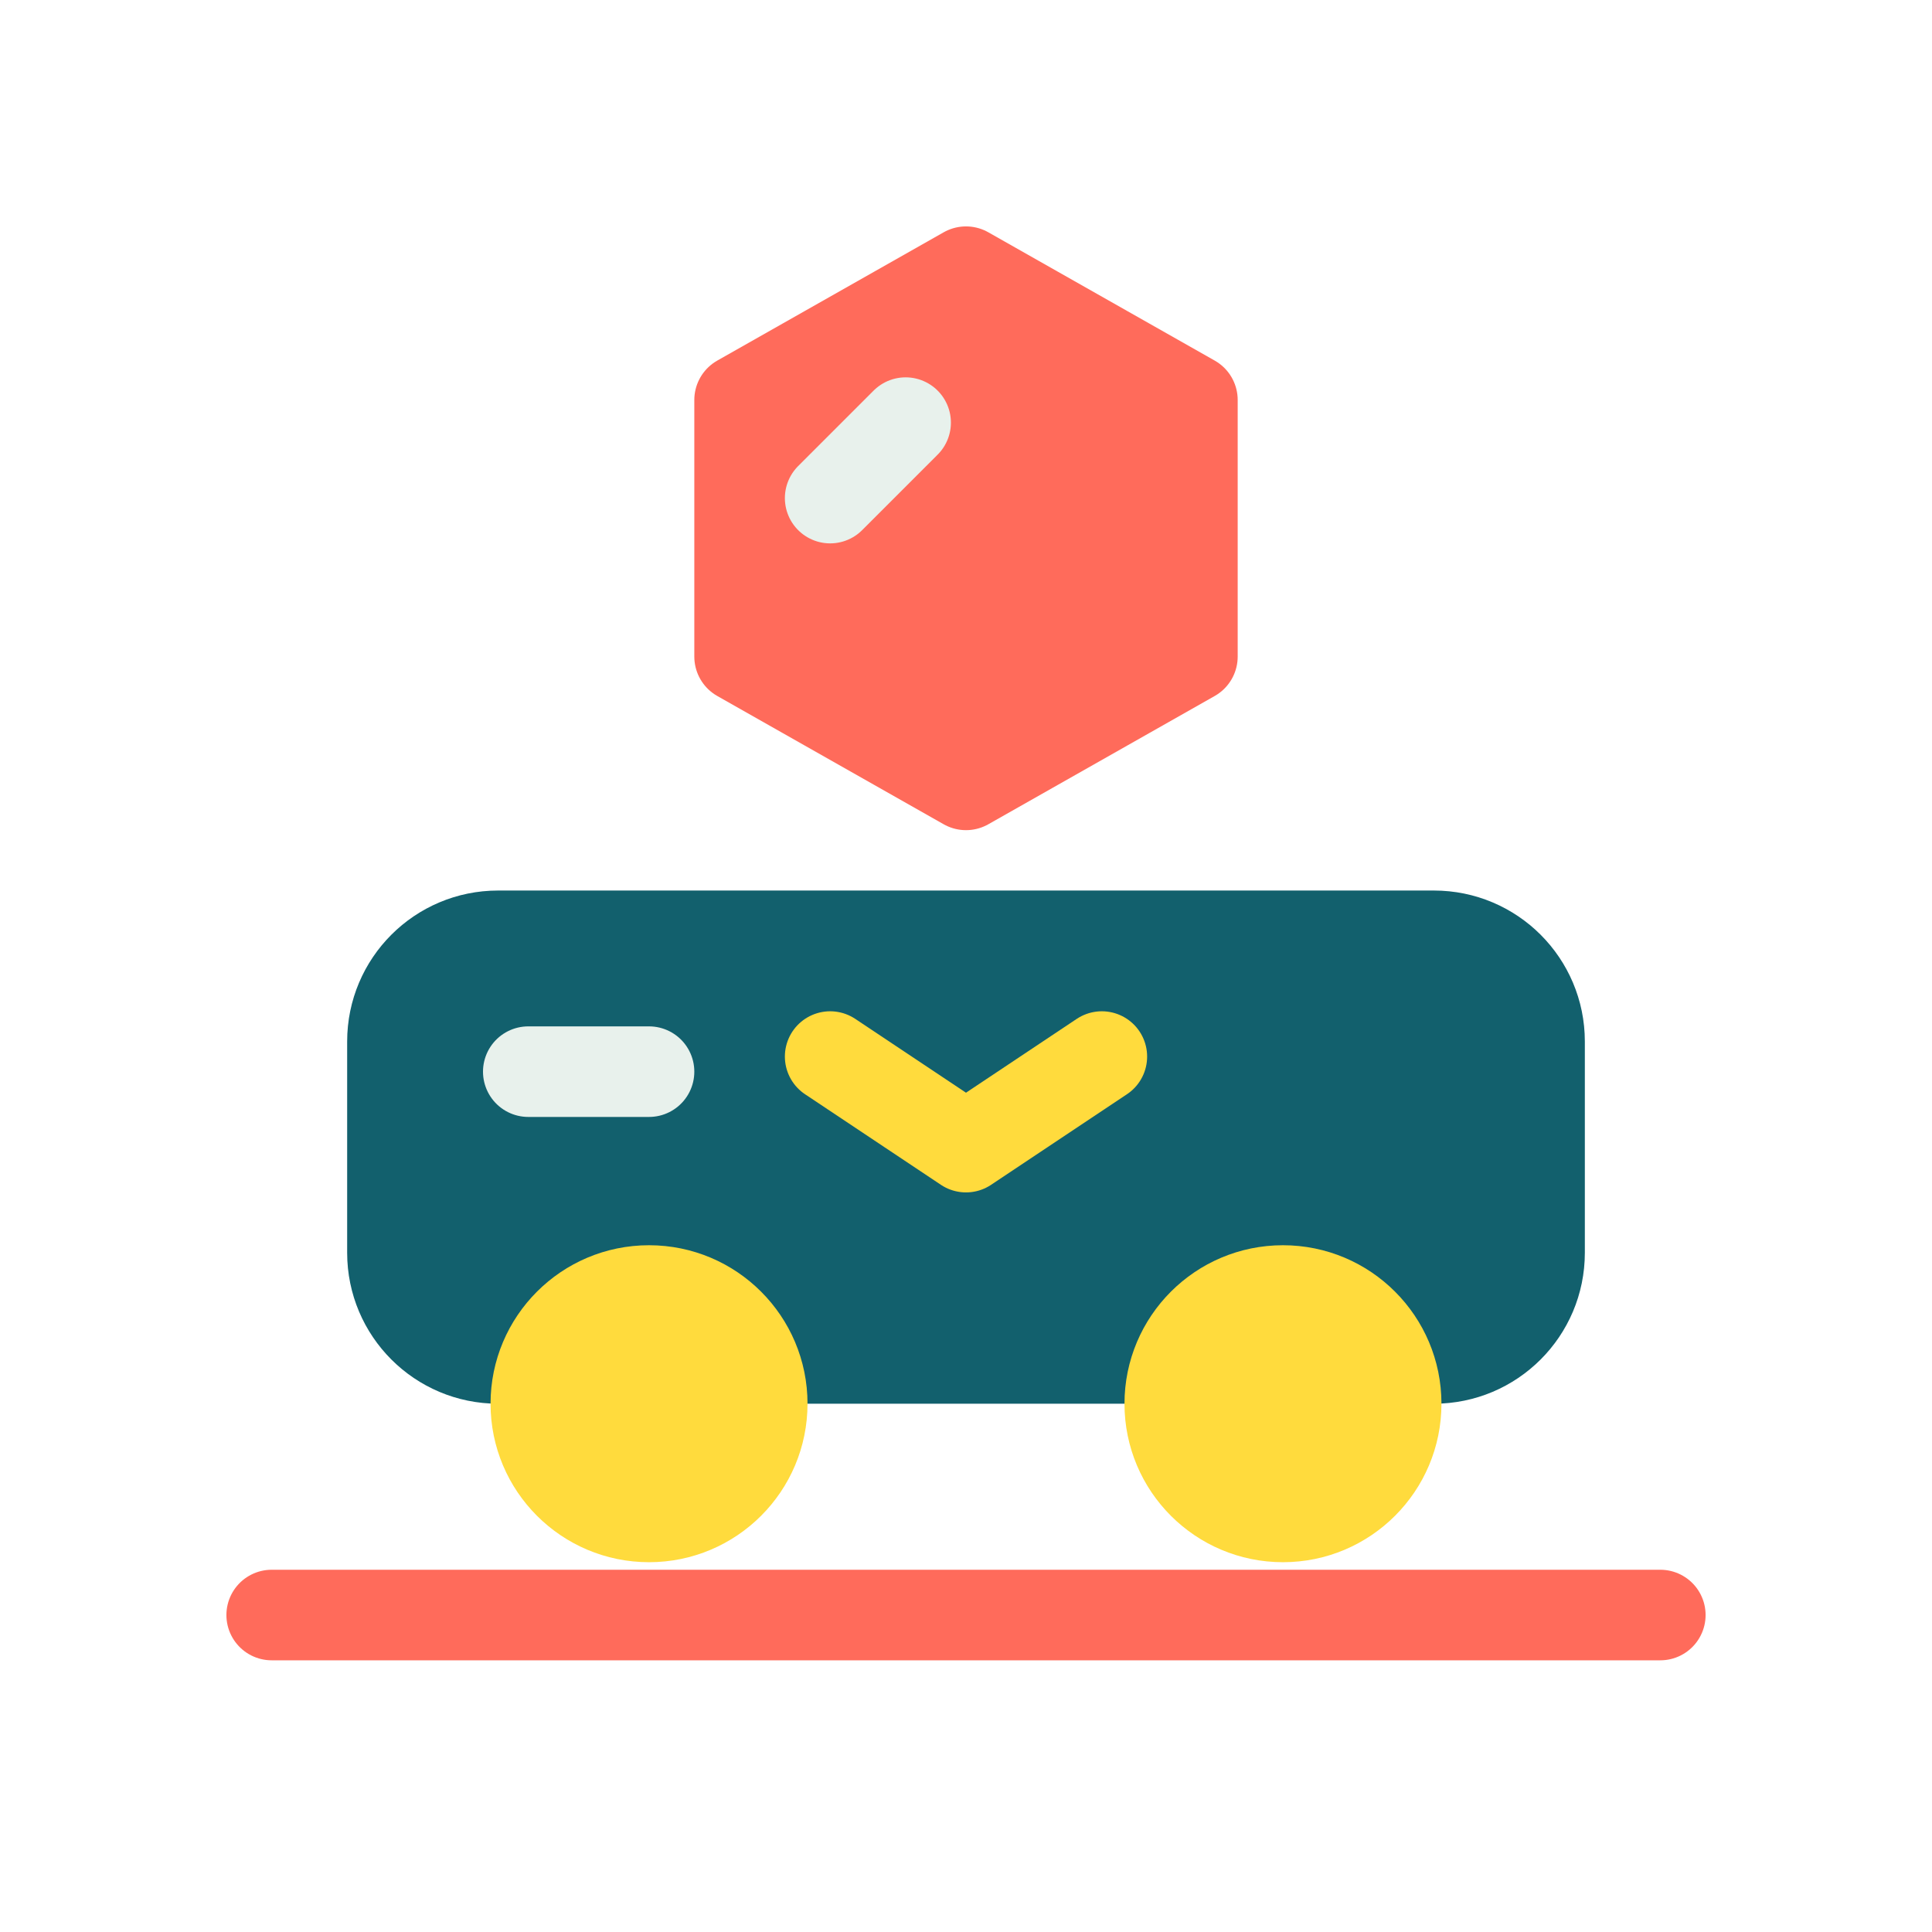
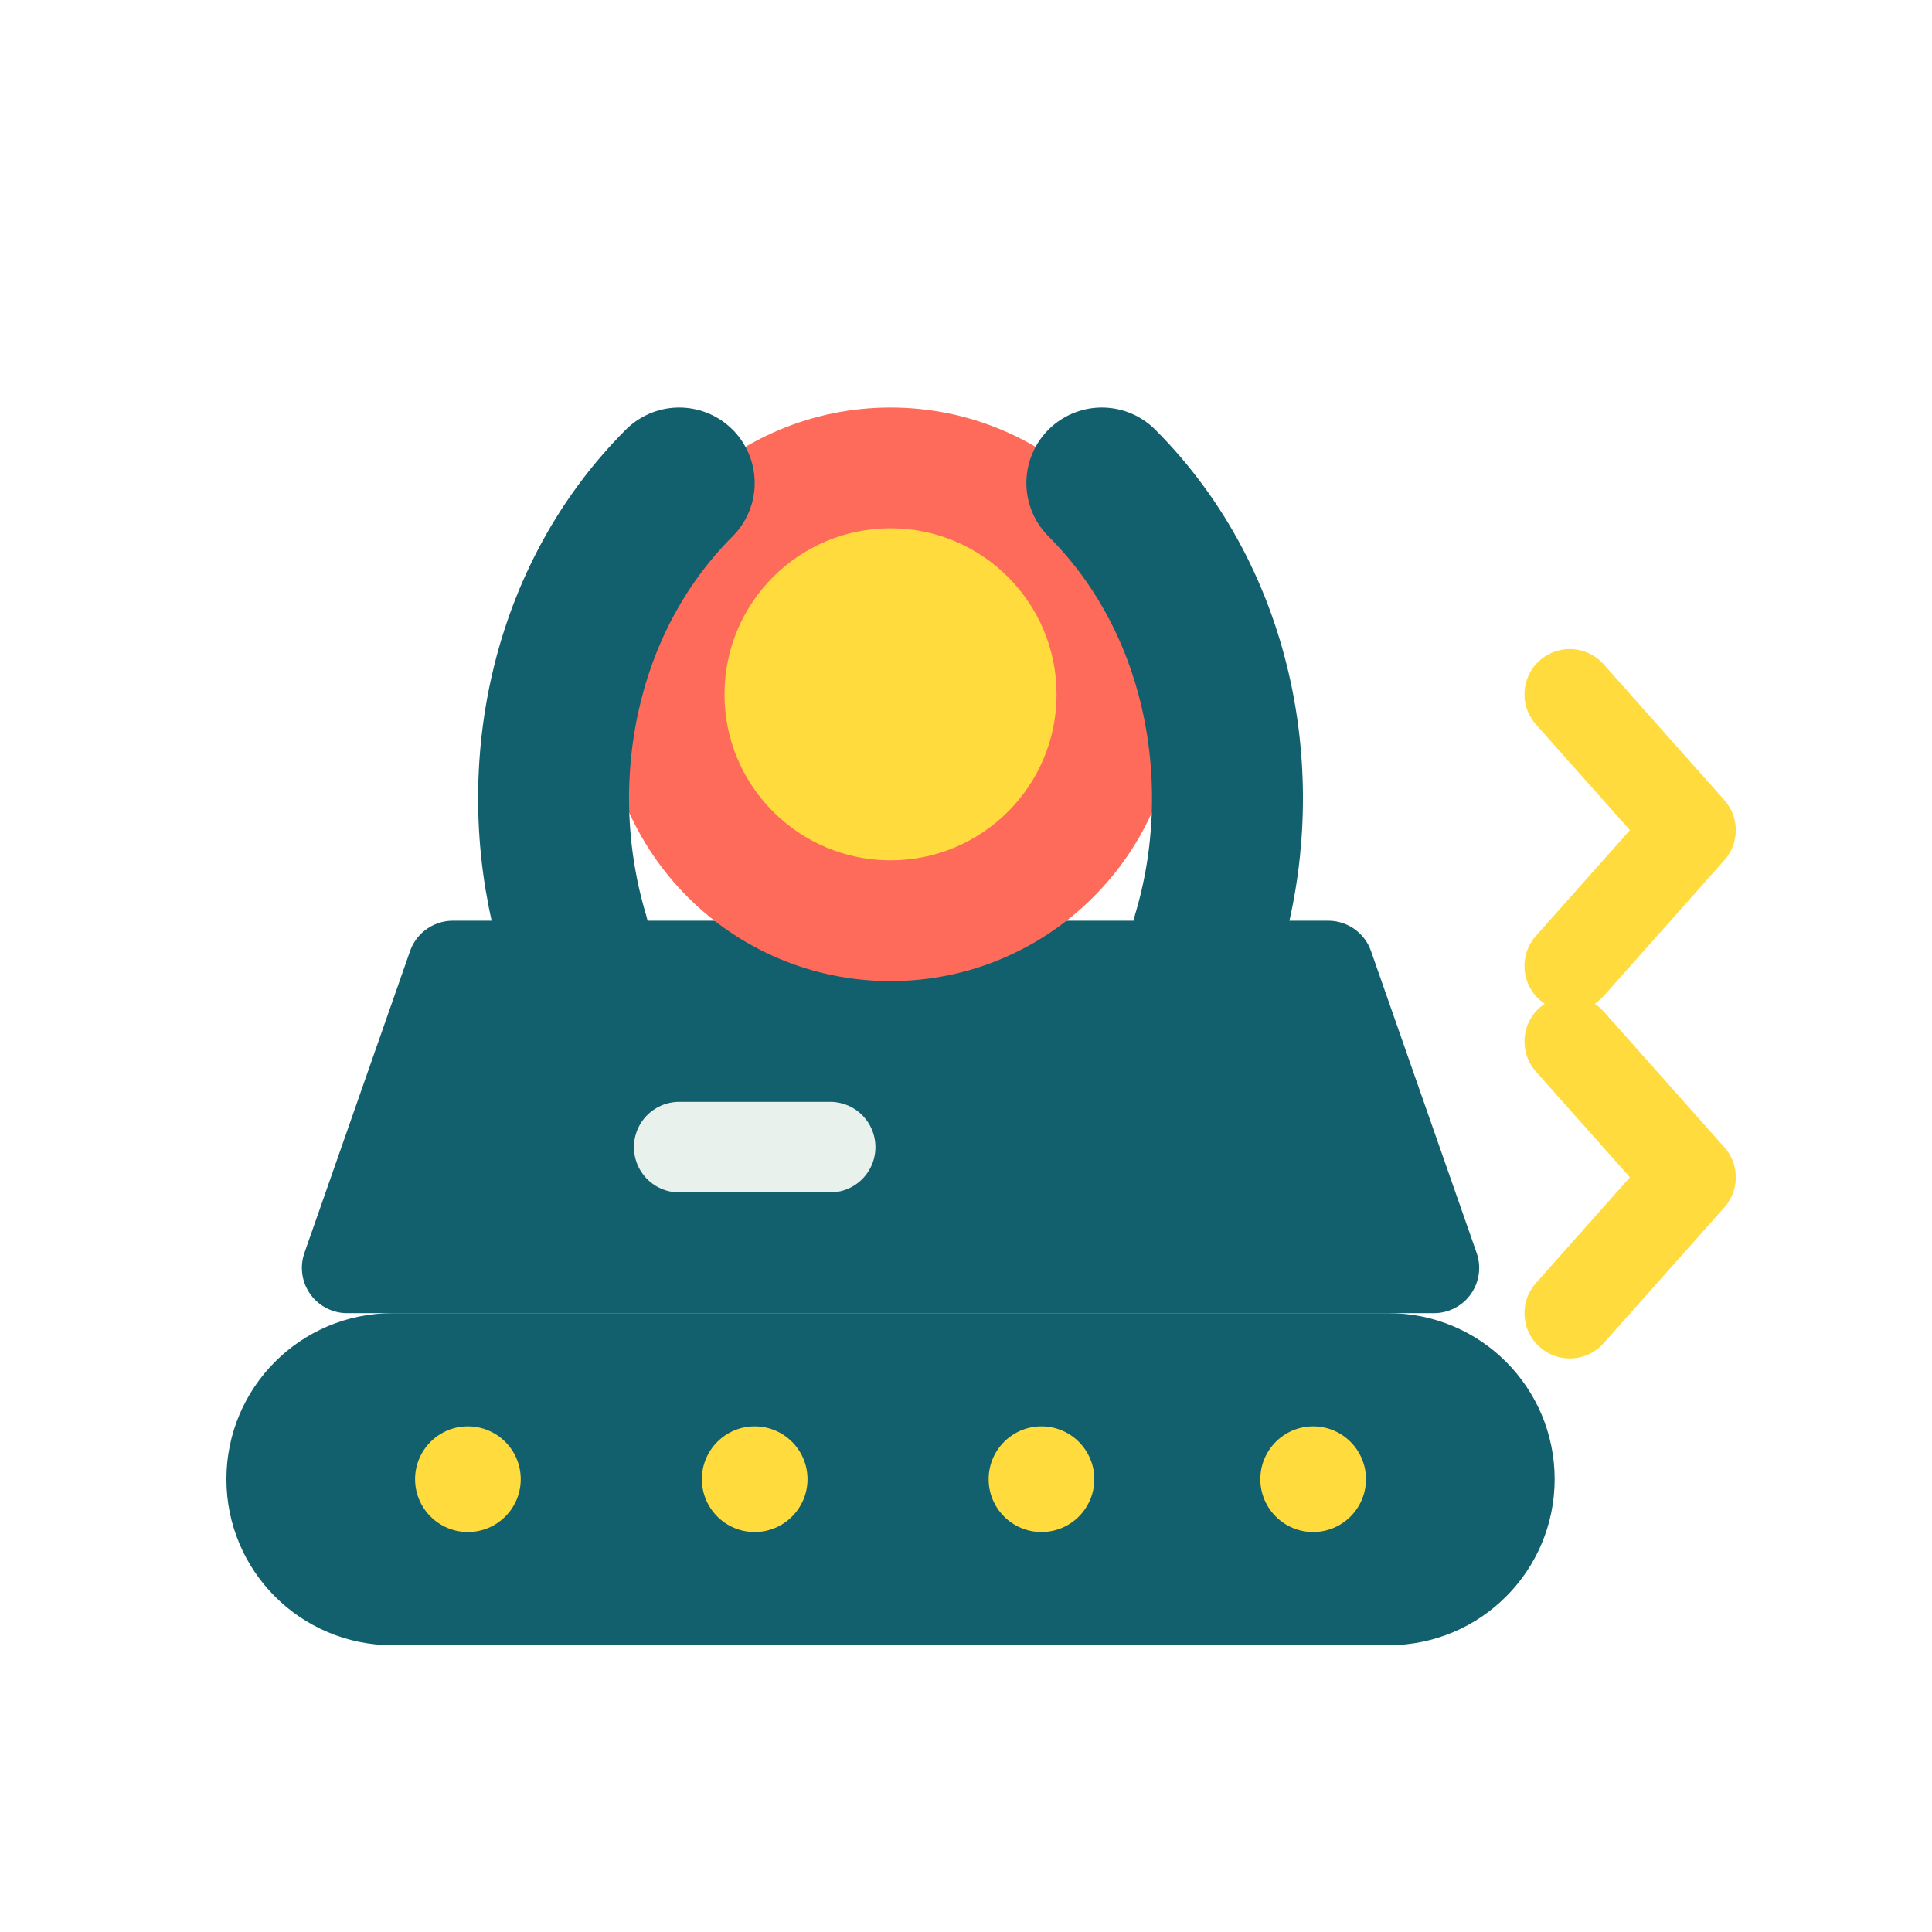
<svg xmlns="http://www.w3.org/2000/svg" viewBox="0 0 256 256" role="img" aria-label="Overwatch">
-   <path d="M36 214H220" stroke="#FF6B5B" stroke-width="12" stroke-linecap="round" stroke-linejoin="round" fill="none" />
-   <rect x="52" y="124" width="152" height="56" rx="14" fill="#12606D" stroke="#12606D" stroke-width="12" stroke-linejoin="round" />
-   <circle cx="86" cy="186" r="18" fill="#FFDB3D" stroke="#FFDB3D" stroke-width="6" />
-   <circle cx="170" cy="186" r="18" fill="#FFDB3D" stroke="#FFDB3D" stroke-width="6" />
-   <polygon points="128,36 158,53 158,87 128,104 98,87 98,53" fill="#FF6B5B" stroke="#FF6B5B" stroke-width="12" stroke-linejoin="round" />
-   <path d="M110 140L128 152L146 140" stroke="#FFDB3D" stroke-width="12" stroke-linecap="round" stroke-linejoin="round" fill="none" />
-   <path d="M110 66L120 56" stroke="#E8F1EC" stroke-width="12" stroke-linecap="round" stroke-linejoin="round" fill="none" />
-   <path d="M70 142H86" stroke="#E8F1EC" stroke-width="12" stroke-linecap="round" stroke-linejoin="round" fill="none" />
+   <rect x="36" y="180" width="164" height="32" rx="16" fill="#12606D" stroke="#12606D" stroke-width="12" stroke-linejoin="round" />
+   <circle cx="62" cy="196" r="7" fill="#FFDB3D" />
+   <circle cx="100" cy="196" r="7" fill="#FFDB3D" />
+   <circle cx="138" cy="196" r="7" fill="#FFDB3D" />
+   <circle cx="174" cy="196" r="7" fill="#FFDB3D" />
+   <path d="M46 168L60 128H176L190 168Z" fill="#12606D" stroke="#12606D" stroke-width="12" stroke-linejoin="round" />
+   <circle cx="118" cy="92" r="38" fill="#FF6B5B" />
+   <circle cx="118" cy="92" r="22" fill="#FFDB3D" />
+   <path d="M76 124C70 104 74 80 90 64M160 124C166 104 162 80 146 64" stroke="#12606D" stroke-width="20" stroke-linecap="round" stroke-linejoin="round" fill="none" />
+   <path d="M208 92L224 110L208 128M208 138L224 156L208 174" stroke="#FFDB3D" stroke-width="12" stroke-linecap="round" stroke-linejoin="round" fill="none" />
+   <path d="M90 152H110" stroke="#E8F1EC" stroke-width="12" stroke-linecap="round" stroke-linejoin="round" fill="none" />
</svg>
